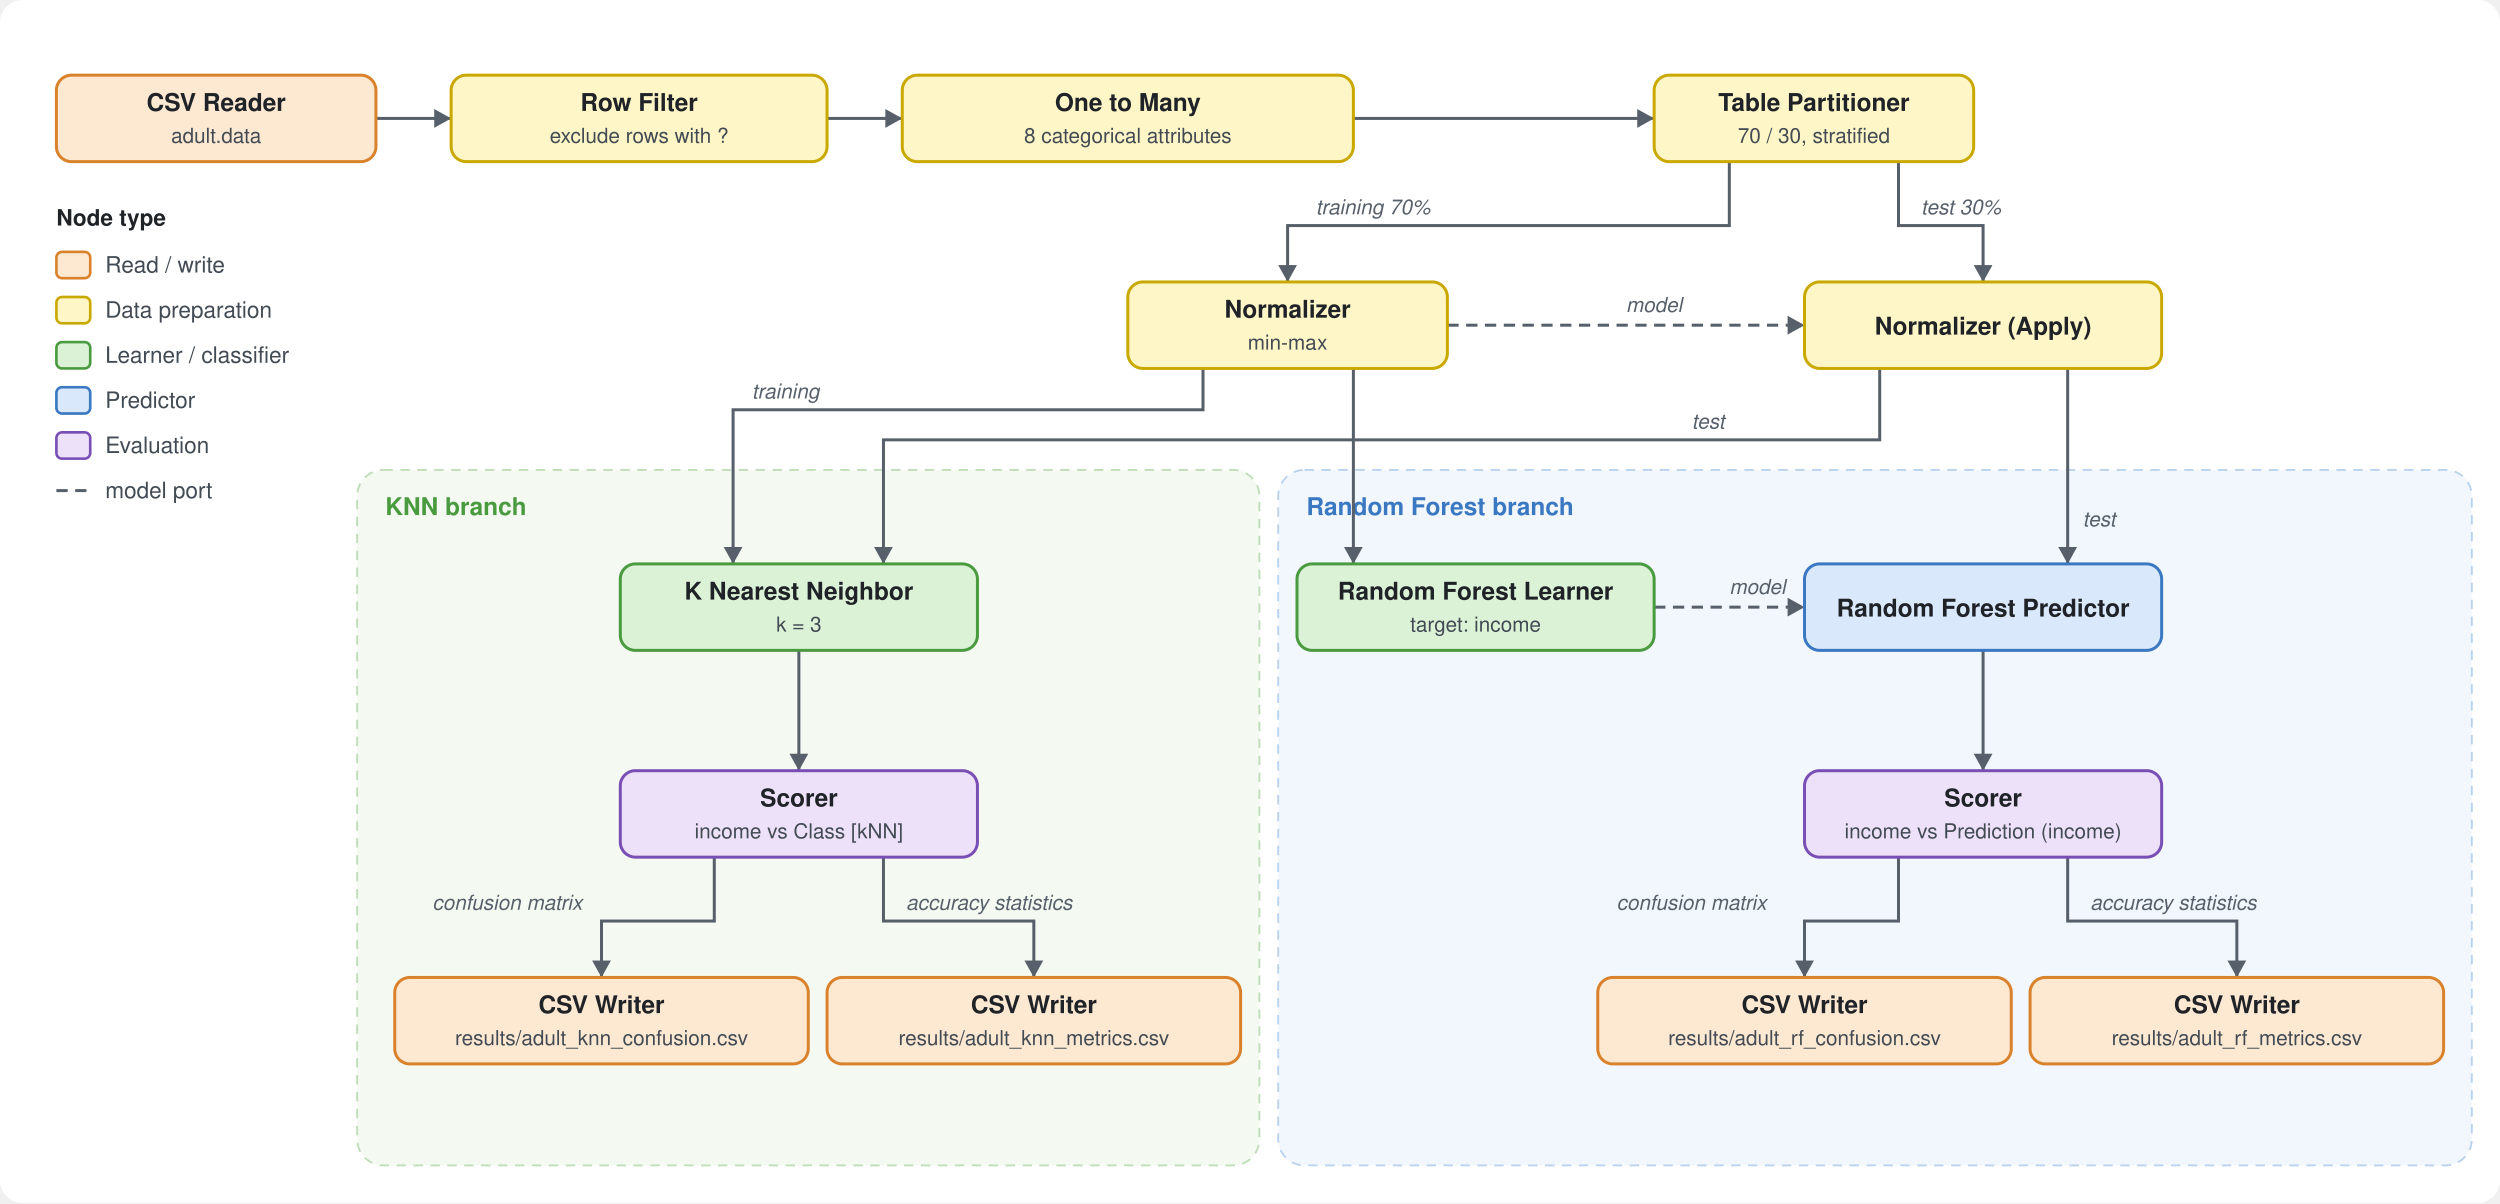
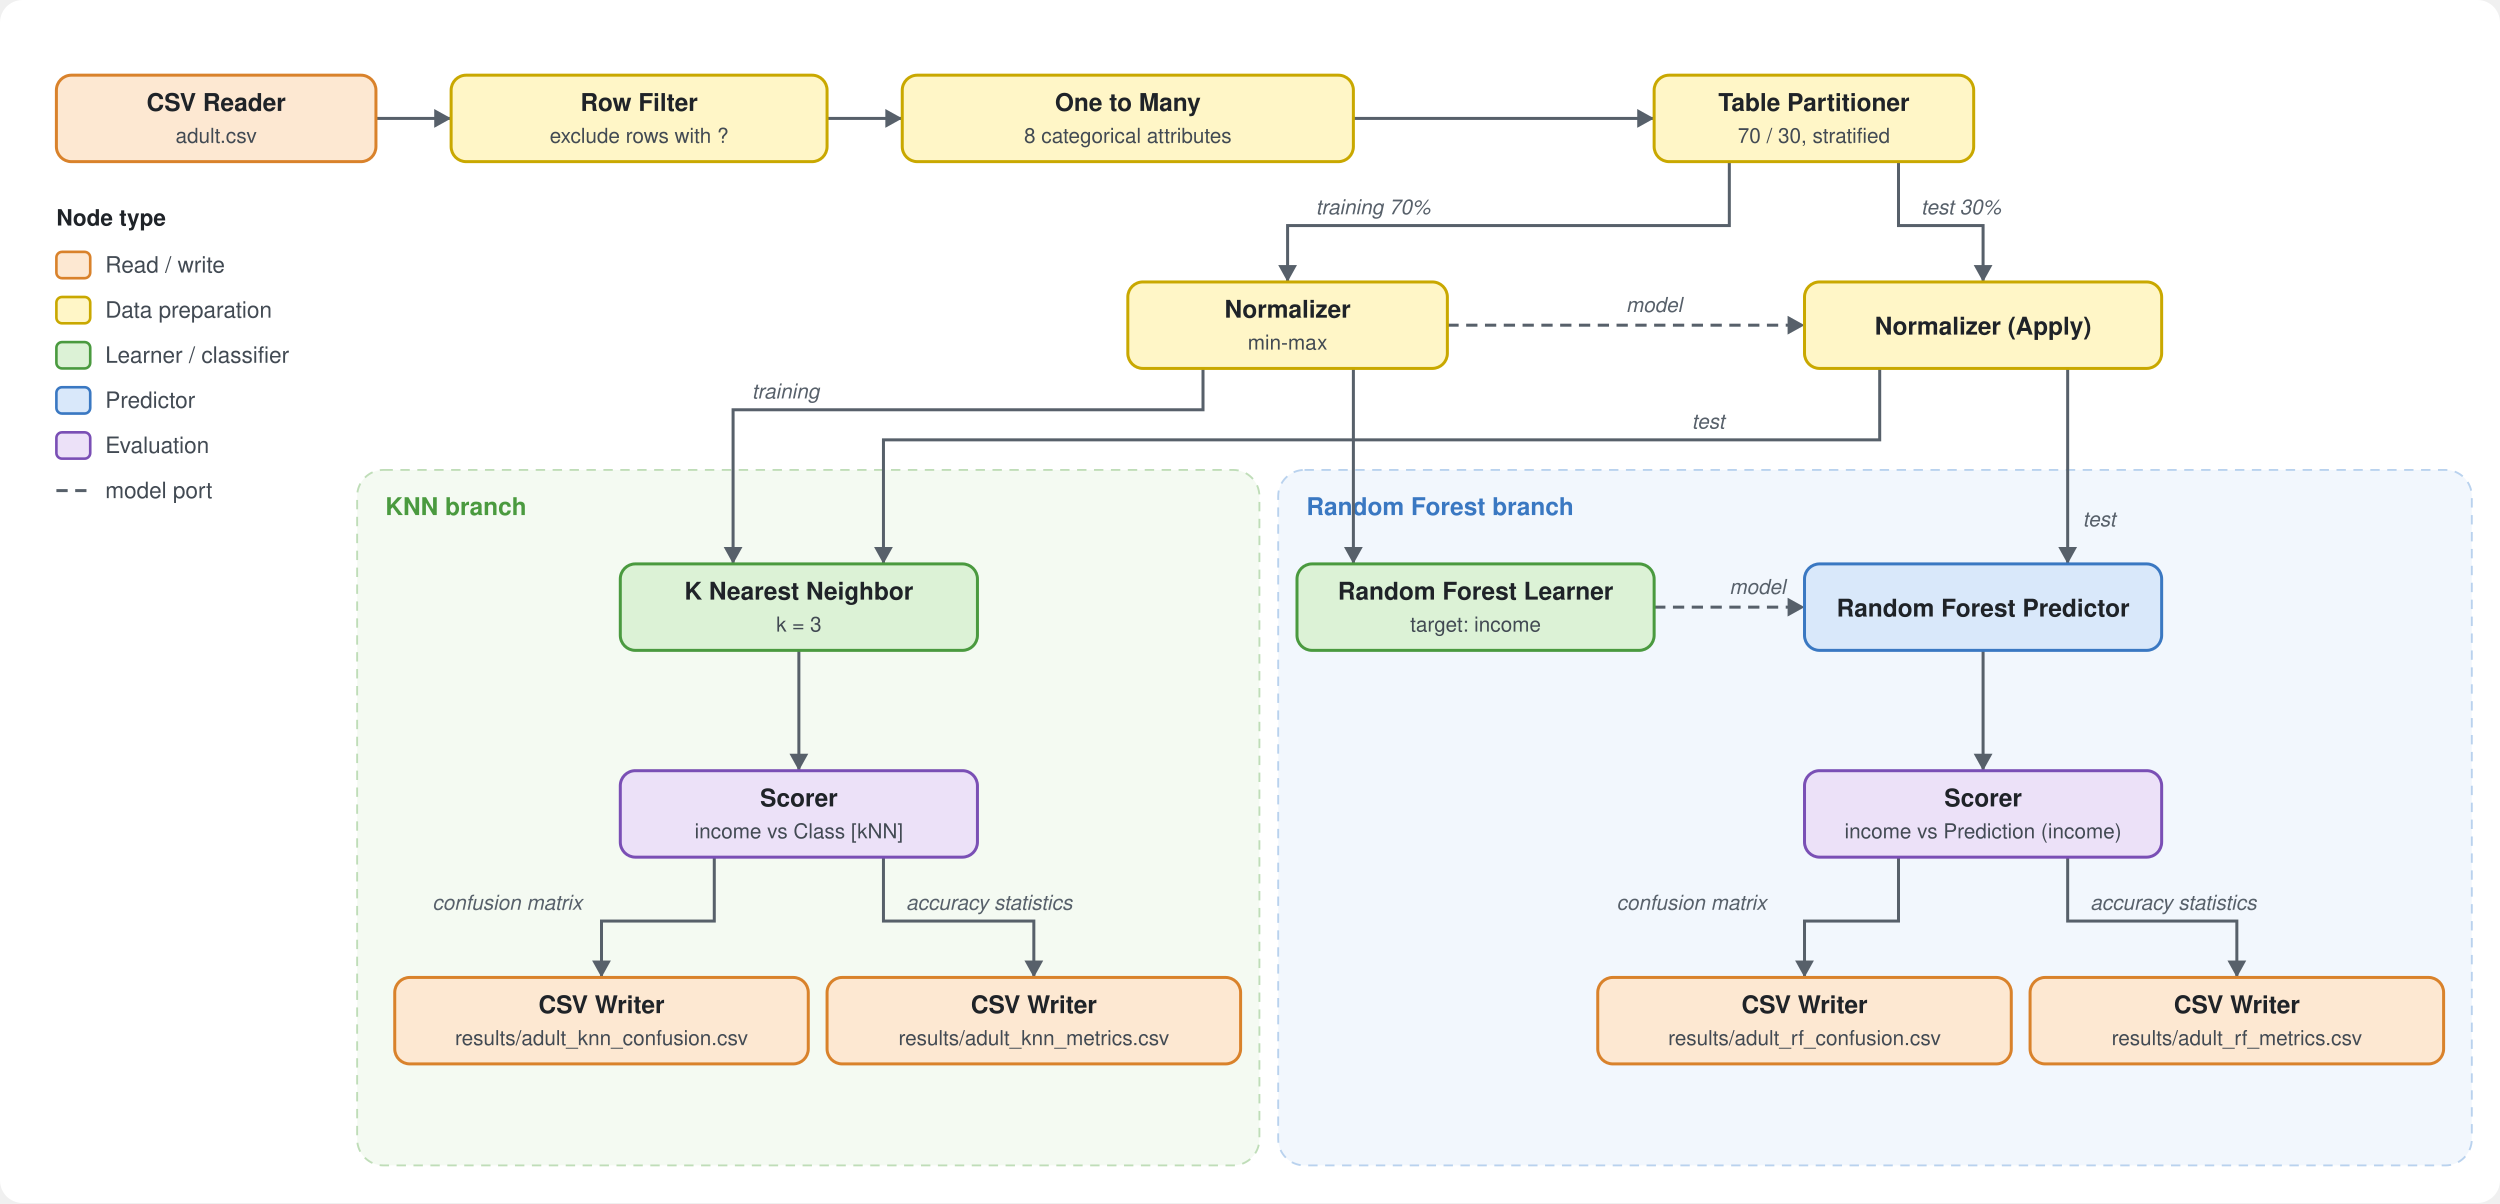
<svg xmlns="http://www.w3.org/2000/svg" viewBox="0 45 1330 640" width="1330" height="640" font-family="Helvetica, Arial, sans-serif">
  <rect y="45" width="1330" height="640" rx="12" fill="#ffffff" />
  <rect x="190" y="295" width="480" height="370" rx="14" fill="#F4FAF2" stroke="#BFDDB8" stroke-dasharray="5 4" />
  <text x="205" y="319" font-size="13" font-weight="bold" fill="#4A9A3F">KNN branch</text>
  <rect x="680" y="295" width="635" height="370" rx="14" fill="#F2F7FD" stroke="#B9D2EE" stroke-dasharray="5 4" />
  <text x="695" y="319" font-size="13" font-weight="bold" fill="#3A78C2">Random Forest branch</text>
  <path d="M200,108 L240,108" fill="none" stroke="#57606a" stroke-width="1.6" />
  <polygon points="240,108 231,103 231,113" fill="#57606a" />
  <path d="M440,108 L480,108" fill="none" stroke="#57606a" stroke-width="1.6" />
  <polygon points="480,108 471,103 471,113" fill="#57606a" />
  <path d="M720,108 L880,108" fill="none" stroke="#57606a" stroke-width="1.6" />
  <polygon points="880,108 871,103 871,113" fill="#57606a" />
  <path d="M920,131 L920,165 L685,165 L685,195" fill="none" stroke="#57606a" stroke-width="1.6" />
  <polygon points="685,195 680,186 690,186" fill="#57606a" />
  <text x="700" y="159" font-size="11" fill="#57606a" font-style="italic">training 70%</text>
  <path d="M1010,131 L1010,165 L1055,165 L1055,195" fill="none" stroke="#57606a" stroke-width="1.6" />
  <polygon points="1055,195 1050,186 1060,186" fill="#57606a" />
  <text x="1022" y="159" font-size="11" fill="#57606a" font-style="italic">test 30%</text>
  <path d="M770,218 L960,218" fill="none" stroke="#57606a" stroke-width="1.6" stroke-dasharray="6 4" />
  <polygon points="960,218 951,213 951,223" fill="#57606a" />
  <text x="865" y="211" font-size="11" fill="#57606a" font-style="italic">model</text>
  <path d="M640,241 L640,263 L390,263 L390,345" fill="none" stroke="#57606a" stroke-width="1.6" />
  <polygon points="390,345 385,336 395,336" fill="#57606a" />
  <text x="400" y="257" font-size="11" fill="#57606a" font-style="italic">training</text>
  <path d="M1000,241 L1000,279 L470,279 L470,345" fill="none" stroke="#57606a" stroke-width="1.6" />
  <polygon points="470,345 465,336 475,336" fill="#57606a" />
  <text x="900" y="273" font-size="11" fill="#57606a" font-style="italic">test</text>
  <path d="M720,241 L720,345" fill="none" stroke="#57606a" stroke-width="1.6" />
  <polygon points="720,345 715,336 725,336" fill="#57606a" />
  <path d="M1100,241 L1100,345" fill="none" stroke="#57606a" stroke-width="1.6" />
  <polygon points="1100,345 1095,336 1105,336" fill="#57606a" />
  <text x="1108" y="325" font-size="11" fill="#57606a" font-style="italic">test</text>
  <path d="M880,368 L960,368" fill="none" stroke="#57606a" stroke-width="1.6" stroke-dasharray="6 4" />
  <polygon points="960,368 951,363 951,373" fill="#57606a" />
  <text x="920" y="361" font-size="11" fill="#57606a" font-style="italic">model</text>
  <path d="M425,391 L425,455" fill="none" stroke="#57606a" stroke-width="1.6" />
  <polygon points="425,455 420,446 430,446" fill="#57606a" />
  <path d="M1055,391 L1055,455" fill="none" stroke="#57606a" stroke-width="1.6" />
  <polygon points="1055,455 1050,446 1060,446" fill="#57606a" />
  <path d="M380,501 L380,535 L320,535 L320,565" fill="none" stroke="#57606a" stroke-width="1.6" />
  <polygon points="320,565 315,556 325,556" fill="#57606a" />
  <text x="230" y="529" font-size="11" fill="#57606a" font-style="italic">confusion matrix</text>
  <path d="M470,501 L470,535 L550,535 L550,565" fill="none" stroke="#57606a" stroke-width="1.6" />
  <polygon points="550,565 545,556 555,556" fill="#57606a" />
  <text x="482" y="529" font-size="11" fill="#57606a" font-style="italic">accuracy statistics</text>
  <path d="M1010,501 L1010,535 L960,535 L960,565" fill="none" stroke="#57606a" stroke-width="1.6" />
  <polygon points="960,565 955,556 965,556" fill="#57606a" />
  <text x="860" y="529" font-size="11" fill="#57606a" font-style="italic">confusion matrix</text>
  <path d="M1100,501 L1100,535 L1190,535 L1190,565" fill="none" stroke="#57606a" stroke-width="1.6" />
  <polygon points="1190,565 1185,556 1195,556" fill="#57606a" />
  <text x="1112" y="529" font-size="11" fill="#57606a" font-style="italic">accuracy statistics</text>
  <rect x="30" y="85" width="170" height="46" rx="8" fill="#FDE8D2" stroke="#D9822B" stroke-width="1.6" />
  <text x="115.0" y="104" font-size="13" font-weight="bold" text-anchor="middle" fill="#1f2328">CSV Reader</text>
-   <text x="115.0" y="121" font-size="11" text-anchor="middle" fill="#424a53">adult.data</text>
+   <text x="115.0" y="121" font-size="11" text-anchor="middle" fill="#424a53">adult.csv</text>
  <rect x="240" y="85" width="200" height="46" rx="8" fill="#FFF6C7" stroke="#C9A800" stroke-width="1.6" />
  <text x="340.0" y="104" font-size="13" font-weight="bold" text-anchor="middle" fill="#1f2328">Row Filter</text>
  <text x="340.0" y="121" font-size="11" text-anchor="middle" fill="#424a53">exclude rows with ?</text>
  <rect x="480" y="85" width="240" height="46" rx="8" fill="#FFF6C7" stroke="#C9A800" stroke-width="1.6" />
  <text x="600.0" y="104" font-size="13" font-weight="bold" text-anchor="middle" fill="#1f2328">One to Many</text>
  <text x="600.0" y="121" font-size="11" text-anchor="middle" fill="#424a53">8 categorical attributes</text>
  <rect x="880" y="85" width="170" height="46" rx="8" fill="#FFF6C7" stroke="#C9A800" stroke-width="1.6" />
  <text x="965.0" y="104" font-size="13" font-weight="bold" text-anchor="middle" fill="#1f2328">Table Partitioner</text>
  <text x="965.0" y="121" font-size="11" text-anchor="middle" fill="#424a53">70 / 30, stratified</text>
  <rect x="600" y="195" width="170" height="46" rx="8" fill="#FFF6C7" stroke="#C9A800" stroke-width="1.6" />
  <text x="685.0" y="214" font-size="13" font-weight="bold" text-anchor="middle" fill="#1f2328">Normalizer</text>
  <text x="685.0" y="231" font-size="11" text-anchor="middle" fill="#424a53">min-max</text>
  <rect x="960" y="195" width="190" height="46" rx="8" fill="#FFF6C7" stroke="#C9A800" stroke-width="1.6" />
  <text x="1055.0" y="223" font-size="13" font-weight="bold" text-anchor="middle" fill="#1f2328">Normalizer (Apply)</text>
  <rect x="330" y="345" width="190" height="46" rx="8" fill="#DCF2D6" stroke="#4A9A3F" stroke-width="1.6" />
  <text x="425.0" y="364" font-size="13" font-weight="bold" text-anchor="middle" fill="#1f2328">K Nearest Neighbor</text>
  <text x="425.0" y="381" font-size="11" text-anchor="middle" fill="#424a53">k = 3</text>
  <rect x="690" y="345" width="190" height="46" rx="8" fill="#DCF2D6" stroke="#4A9A3F" stroke-width="1.6" />
  <text x="785.0" y="364" font-size="13" font-weight="bold" text-anchor="middle" fill="#1f2328">Random Forest Learner</text>
  <text x="785.0" y="381" font-size="11" text-anchor="middle" fill="#424a53">target: income</text>
  <rect x="960" y="345" width="190" height="46" rx="8" fill="#D9E8FA" stroke="#3A78C2" stroke-width="1.6" />
  <text x="1055.0" y="373" font-size="13" font-weight="bold" text-anchor="middle" fill="#1f2328">Random Forest Predictor</text>
  <rect x="330" y="455" width="190" height="46" rx="8" fill="#ECE1F8" stroke="#7A4FB5" stroke-width="1.6" />
  <text x="425.0" y="474" font-size="13" font-weight="bold" text-anchor="middle" fill="#1f2328">Scorer</text>
  <text x="425.0" y="491" font-size="11" text-anchor="middle" fill="#424a53">income vs Class [kNN]</text>
  <rect x="960" y="455" width="190" height="46" rx="8" fill="#ECE1F8" stroke="#7A4FB5" stroke-width="1.6" />
  <text x="1055.0" y="474" font-size="13" font-weight="bold" text-anchor="middle" fill="#1f2328">Scorer</text>
  <text x="1055.0" y="491" font-size="11" text-anchor="middle" fill="#424a53">income vs Prediction (income)</text>
  <rect x="210" y="565" width="220" height="46" rx="8" fill="#FDE8D2" stroke="#D9822B" stroke-width="1.6" />
  <text x="320.0" y="584" font-size="13" font-weight="bold" text-anchor="middle" fill="#1f2328">CSV Writer</text>
  <text x="320.0" y="601" font-size="11" text-anchor="middle" fill="#424a53">results/adult_knn_confusion.csv</text>
  <rect x="440" y="565" width="220" height="46" rx="8" fill="#FDE8D2" stroke="#D9822B" stroke-width="1.6" />
  <text x="550.0" y="584" font-size="13" font-weight="bold" text-anchor="middle" fill="#1f2328">CSV Writer</text>
  <text x="550.0" y="601" font-size="11" text-anchor="middle" fill="#424a53">results/adult_knn_metrics.csv</text>
  <rect x="850" y="565" width="220" height="46" rx="8" fill="#FDE8D2" stroke="#D9822B" stroke-width="1.6" />
  <text x="960.0" y="584" font-size="13" font-weight="bold" text-anchor="middle" fill="#1f2328">CSV Writer</text>
  <text x="960.0" y="601" font-size="11" text-anchor="middle" fill="#424a53">results/adult_rf_confusion.csv</text>
  <rect x="1080" y="565" width="220" height="46" rx="8" fill="#FDE8D2" stroke="#D9822B" stroke-width="1.6" />
  <text x="1190.0" y="584" font-size="13" font-weight="bold" text-anchor="middle" fill="#1f2328">CSV Writer</text>
  <text x="1190.0" y="601" font-size="11" text-anchor="middle" fill="#424a53">results/adult_rf_metrics.csv</text>
  <text x="30" y="165" font-size="12" font-weight="bold" fill="#1f2328">Node type</text>
  <rect x="30" y="179" width="18" height="14" rx="3" fill="#FDE8D2" stroke="#D9822B" stroke-width="1.4" />
  <text x="56" y="190" font-size="12" fill="#424a53">Read / write</text>
  <rect x="30" y="203" width="18" height="14" rx="3" fill="#FFF6C7" stroke="#C9A800" stroke-width="1.4" />
  <text x="56" y="214" font-size="12" fill="#424a53">Data preparation</text>
  <rect x="30" y="227" width="18" height="14" rx="3" fill="#DCF2D6" stroke="#4A9A3F" stroke-width="1.4" />
  <text x="56" y="238" font-size="12" fill="#424a53">Learner / classifier</text>
  <rect x="30" y="251" width="18" height="14" rx="3" fill="#D9E8FA" stroke="#3A78C2" stroke-width="1.4" />
  <text x="56" y="262" font-size="12" fill="#424a53">Predictor</text>
  <rect x="30" y="275" width="18" height="14" rx="3" fill="#ECE1F8" stroke="#7A4FB5" stroke-width="1.4" />
  <text x="56" y="286" font-size="12" fill="#424a53">Evaluation</text>
  <path d="M30,306 L48,306" stroke="#57606a" stroke-width="1.6" stroke-dasharray="6 4" />
  <text x="56" y="310" font-size="12" fill="#424a53">model port</text>
</svg>
